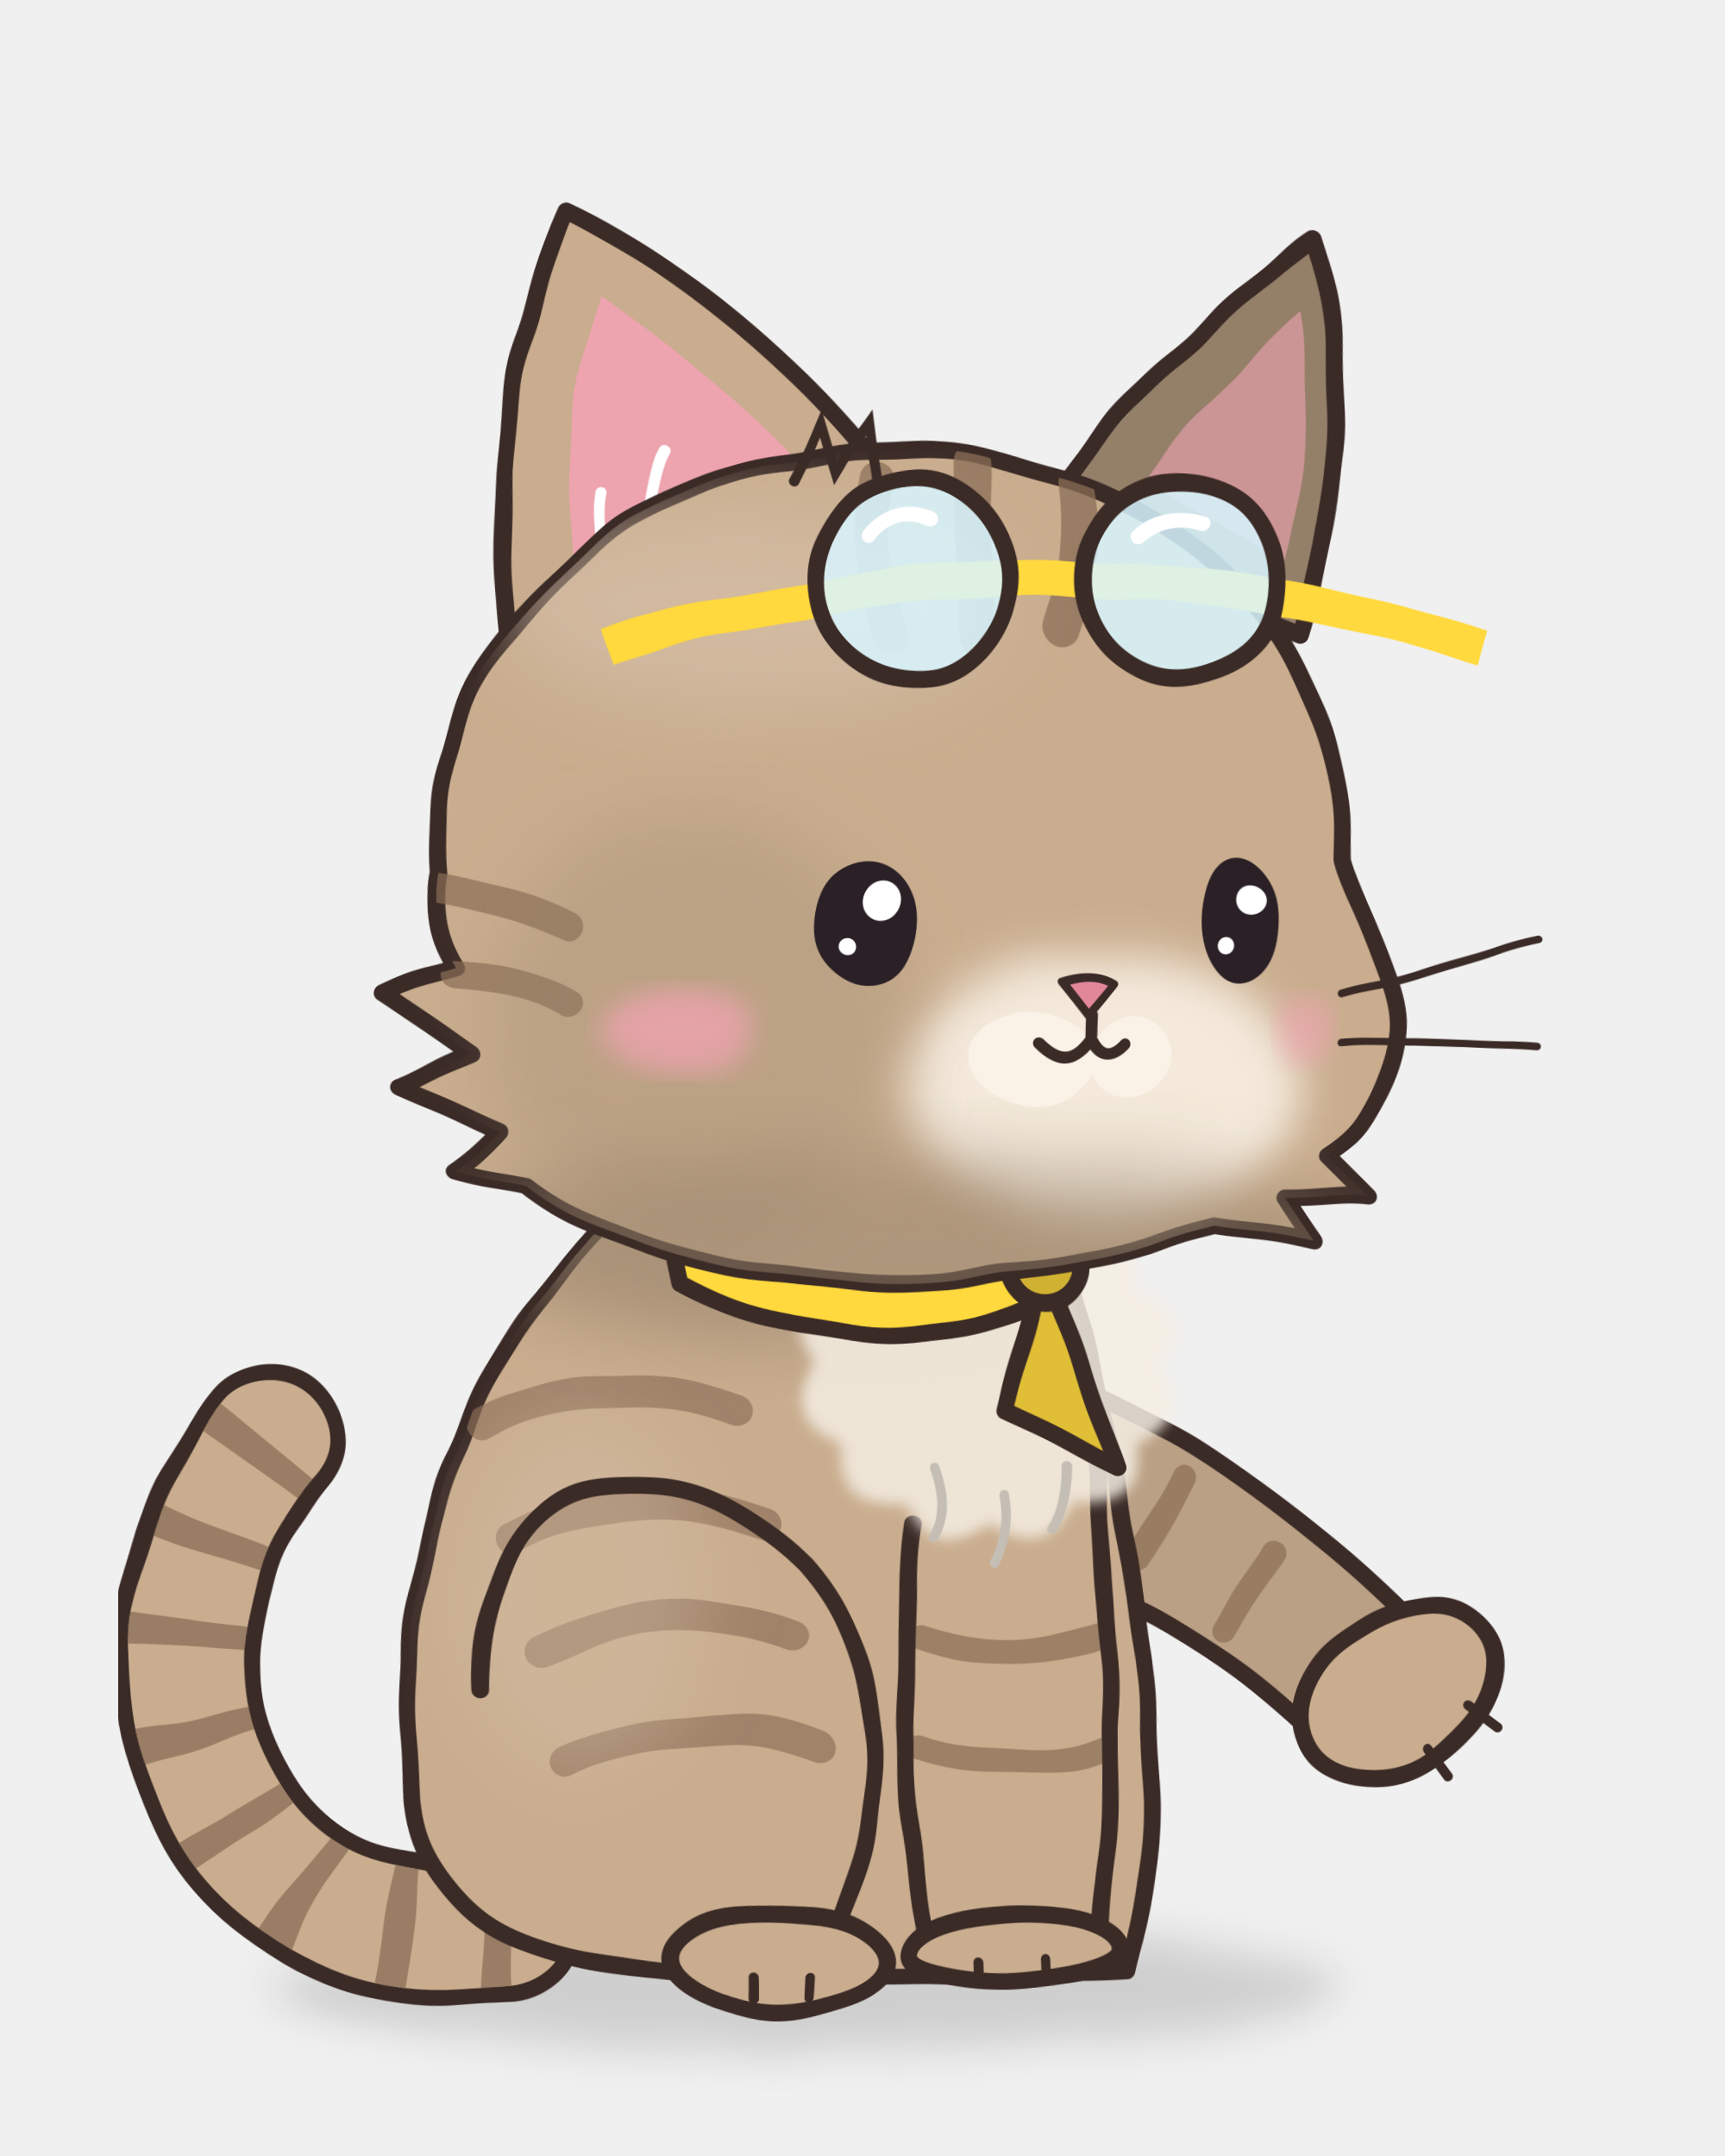
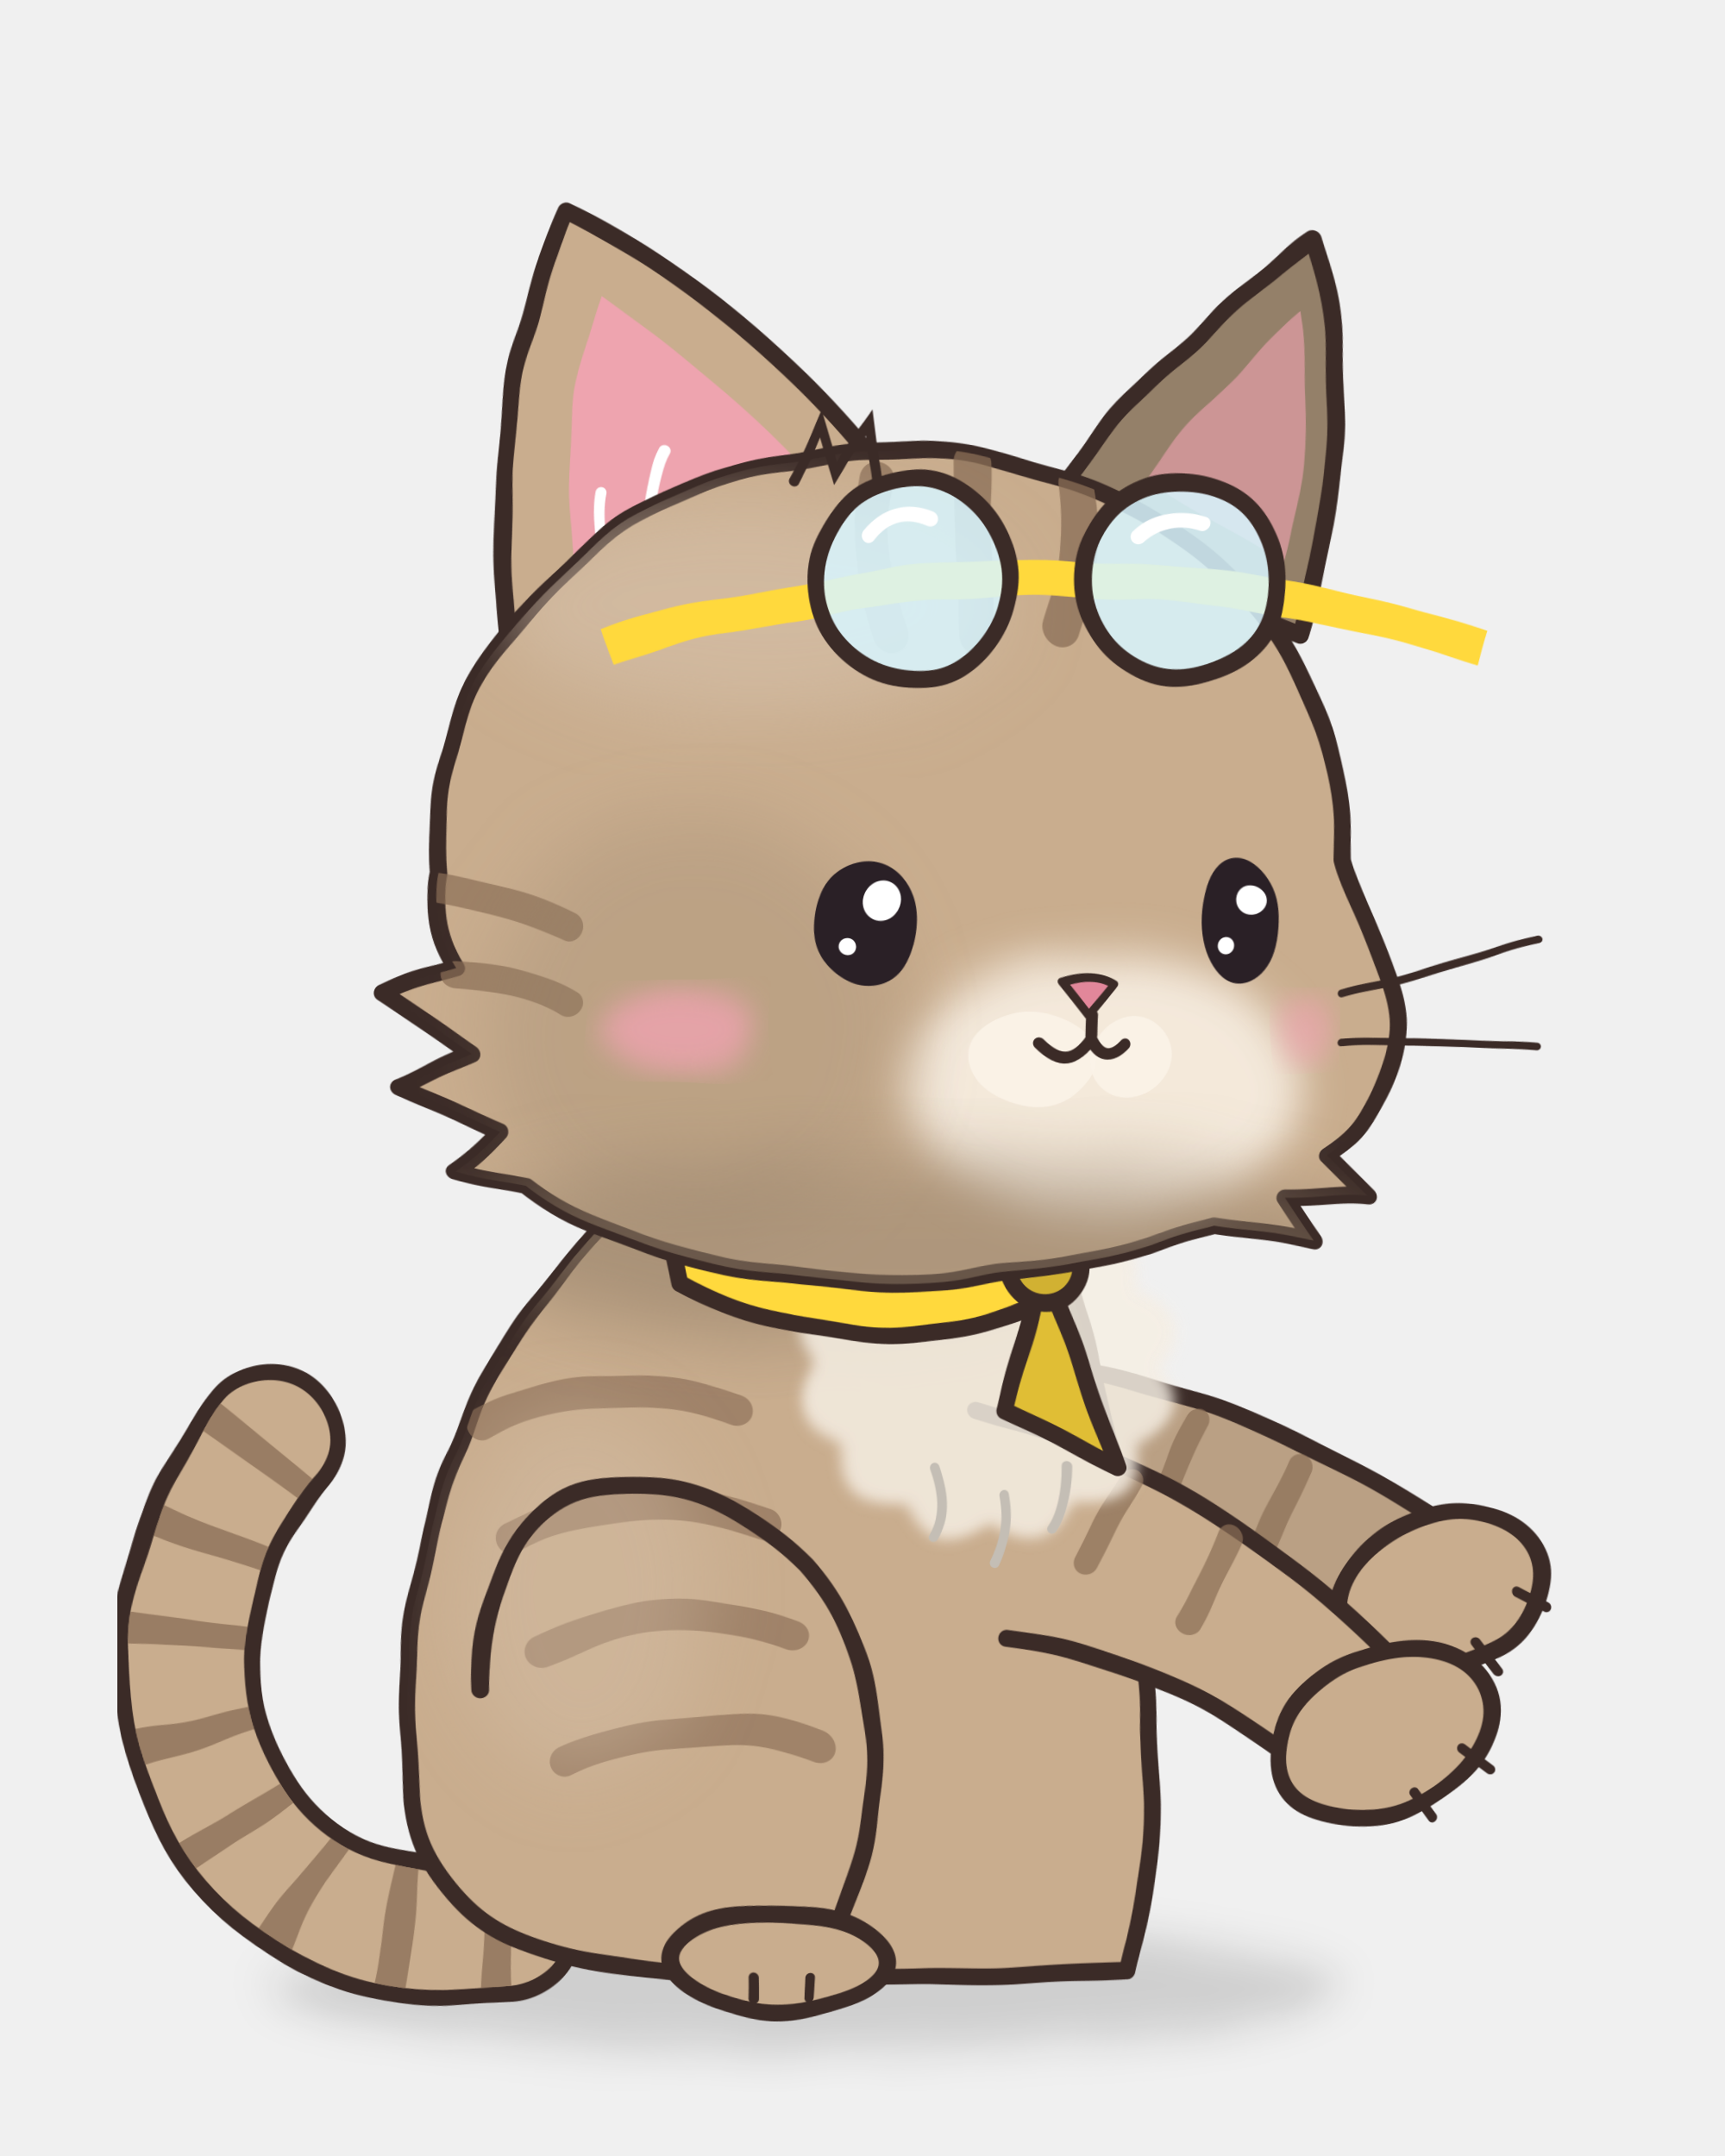
<svg xmlns="http://www.w3.org/2000/svg" viewBox="-104 -252 208 260">
  <defs>
    <filter id="ink" x="-5%" y="-5%" width="110%" height="110%">
      <feTurbulence type="fractalNoise" baseFrequency=".05" numOctaves="2" seed="3" result="n" />
      <feDisplacementMap in="SourceGraphic" in2="n" scale="2.2" />
    </filter>
    <filter id="pencil">
      <feTurbulence type="fractalNoise" baseFrequency="1.1 .35" numOctaves="2" seed="5" />
      <feColorMatrix values="0 0 0 0 .25  0 0 0 0 .2  0 0 0 0 .18  0 0 0 .22 -.02" />
      <feComposite in2="SourceGraphic" operator="in" />
    </filter>
    <filter id="blur1">
      <feGaussianBlur stdDeviation="1" />
    </filter>
    <filter id="blur2">
      <feGaussianBlur stdDeviation="2" />
    </filter>
    <filter id="blur3" x="-30%" y="-30%" width="160%" height="160%">
      <feGaussianBlur stdDeviation="3" />
    </filter>
    <filter id="blur4" x="-30%" y="-30%" width="160%" height="160%">
      <feGaussianBlur stdDeviation="5" />
    </filter>
  </defs>
  <g transform="translate(0 -150) scale(.85) translate(-120 -94)">
    <defs>
      <clipPath id="hsfrutigerwhitecalm">
        <path d="M60 98 C58 60 90 38 124 38 C160 38 188 60 188 96 C190 104 196 112 196 120 C196 128 192 134 186 138 L192 144 L180 144 L184 150 L170 148 C164 150 144 156 124 156 C102 156 82 150 72 142 L62 140 L68 134 L54 128 L64 123 L52 115 L62 111 C59 106 59 102 60 98 Z" />
      </clipPath>
      <clipPath id="bsfrutigerwhitecalm">
        <path d="M100 138 C68 150 52 194 56 228 C58 250 80 256 112 254 L158 254 C164 232 160 196 150 158 Z" />
      </clipPath>
    </defs>
    <g filter="url(#ink)">
      <ellipse cx="112" cy="256" rx="76" ry="9" fill="#000" opacity=".14" filter="url(#blur3)" />
      <path d="M70 248 C22 252 14 204 36 178" stroke="#3b2b27" stroke-width="21" fill="none" stroke-linecap="round" />
      <path d="M70 248 C22 252 14 204 36 178" stroke="#c9ad8e" stroke-width="16.5" fill="none" stroke-linecap="round" />
      <path d="M70 248 C22 252 14 204 36 178" stroke="#8a6d55" stroke-width="16.5" fill="none" stroke-dasharray="4 10" opacity=".75" />
-       <path d="M136 166 C160 172 182 188 198 204 L186 222 C172 208 156 198 138 196 Z" stroke="#3b2b27" stroke-width="2.4" stroke-linejoin="round" stroke-linecap="round" fill="#baa084" />
-       <path d="M166 184 l-7 11 M178 194 l-7 11" stroke="#8a6d55" stroke-width="3.5" stroke-linecap="round" opacity=".7" />
-       <ellipse cx="196" cy="214" rx="15" ry="10.5" stroke="#3b2b27" stroke-width="2.4" stroke-linejoin="round" stroke-linecap="round" fill="#c9ad8e" transform="rotate(-35 196 214)" />
-       <path d="M200 222 l3 4 M206 216 l4 3" stroke="#3b2b27" stroke-width="1.4" fill="none" stroke-linecap="round" />
+       <path d="M136 166 C160 168 184 178 202 190 L192 210 C176 200 158 194 138 196 Z" stroke="#3b2b27" stroke-width="2.4" stroke-linejoin="round" stroke-linecap="round" fill="#baa084" />
+       <path d="M168 176 l-6 12 M182 182 l-6 12" stroke="#8a6d55" stroke-width="3.5" stroke-linecap="round" opacity=".7" />
+       <ellipse cx="202" cy="200" rx="15" ry="10.5" stroke="#3b2b27" stroke-width="2.4" stroke-linejoin="round" stroke-linecap="round" fill="#c9ad8e" transform="rotate(-20 202 200)" />
+       <path d="M207 207 l3 4 M213 200 l4 2" stroke="#3b2b27" stroke-width="1.4" fill="none" stroke-linecap="round" />
      <path d="M100 138 C68 150 52 194 56 228 C58 250 80 256 112 254 L158 254 C164 232 160 196 150 158 Z" stroke="#3b2b27" stroke-width="2.4" stroke-linejoin="round" stroke-linecap="round" fill="#c9ad8e" />
      <g clip-path="url(#bsfrutigerwhitecalm)">
        <path d="M66 176 q18 -8 36 -2" stroke="#8a6d55" stroke-width="4.5" fill="none" stroke-linecap="round" opacity=".65" />
        <path d="M70 192 q18 -8 36 -2" stroke="#8a6d55" stroke-width="4.5" fill="none" stroke-linecap="round" opacity=".65" />
        <path d="M74 208 q18 -8 36 -2" stroke="#8a6d55" stroke-width="4.5" fill="none" stroke-linecap="round" opacity=".65" />
        <path d="M78 224 q18 -8 36 -2" stroke="#8a6d55" stroke-width="4.5" fill="none" stroke-linecap="round" opacity=".65" />
        <ellipse cx="110" cy="150" rx="44" ry="14" fill="#948069" opacity=".6" filter="url(#blur4)" />
        <ellipse cx="80" cy="200" rx="18" ry="26" fill="#d8c3ad" opacity=".35" filter="url(#blur4)" />
      </g>
      <path d="M66 214 C64 182 92 176 112 196 C126 212 124 240 112 252" fill="none" stroke="#3b2b27" stroke-width="2.4" stroke-linejoin="round" stroke-linecap="round" />
      <ellipse cx="108" cy="252" rx="15" ry="7" stroke="#3b2b27" stroke-width="2.4" stroke-linejoin="round" stroke-linecap="round" fill="#c9ad8e" />
      <path d="M104 254 v3 M112 254 v3" stroke="#3b2b27" stroke-width="1.4" fill="none" stroke-linecap="round" />
-       <path d="M128 176 C125 206 126 234 129 251 L154 251 C155 232 156 202 152 172 Z" fill="#c9ad8e" />
-       <path d="M128 206 q12 4 26 0 M128 222 q12 4 26 0" stroke="#8a6d55" stroke-width="3.5" fill="none" stroke-linecap="round" opacity=".7" />
-       <path d="M127 190 C125 210 126 234 129 251" fill="none" stroke="#3b2b27" stroke-width="2.4" stroke-linejoin="round" stroke-linecap="round" />
-       <path d="M152 172 C156 202 155 232 154 251" fill="none" stroke="#3b2b27" stroke-width="2.4" stroke-linejoin="round" stroke-linecap="round" />
-       <path d="M126 251 C126 244 157 244 157 251 C157 256 126 256 126 251 Z" stroke="#3b2b27" stroke-width="2.4" stroke-linejoin="round" stroke-linecap="round" fill="#c9ad8e" />
-       <path d="M136 252 v3 M146 252 v3" stroke="#3b2b27" stroke-width="1.4" fill="none" stroke-linecap="round" />
+       <path d="M120 170 C148 176 174 190 194 208 L184 226 C166 212 146 206 124 202 Z" fill="#c9ad8e" />
+       <path d="M136 174 C158 180 178 192 194 208" fill="none" stroke="#3b2b27" stroke-width="2.4" stroke-linejoin="round" stroke-linecap="round" />
+       <path d="M184 226 C170 214 154 208 140 206" fill="none" stroke="#3b2b27" stroke-width="2.4" stroke-linejoin="round" stroke-linecap="round" />
+       <path d="M158 184 l-6 12 M172 192 l-6 12" stroke="#8a6d55" stroke-width="3.5" stroke-linecap="round" opacity=".7" />
+       <ellipse cx="194" cy="220" rx="16" ry="11" stroke="#3b2b27" stroke-width="2.4" stroke-linejoin="round" stroke-linecap="round" fill="#c9ad8e" transform="rotate(-25 194 220)" />
+       <path d="M198 228 l3 4 M205 222 l4 3" stroke="#3b2b27" stroke-width="1.4" fill="none" stroke-linecap="round" />
      <path d="M162.0 168.0 Q167.9 175.5 158.8 179.0 Q159.9 188.5 150.0 187.1 Q146.0 196.0 138.0 190.0 Q130.0 196.0 126.0 187.1 Q116.1 188.5 117.2 179.0 Q108.1 175.5 114.0 168.0 Q108.1 160.5 117.2 157.0 Q116.1 147.5 126.0 148.9 Q130.0 140.0 138.0 146.0 Q146.0 140.0 150.0 148.9 Q159.9 147.5 158.8 157.0 Q167.9 160.5 162.0 168.0Z" fill="#f5eee3" opacity="0.85" filter="url(#blur1)" />
      <path d="M130 182 q2 6 0 10 M140 186 q1 6 -1 10 M149 182 q0 6 -2 9" stroke="#c4beb5" stroke-width="1.4" fill="none" stroke-linecap="round" />
      <path d="M92 144 Q122 160 150 148 L148 158 Q120 170 94 156 Z" stroke="#3b2b27" stroke-width="2.4" stroke-linejoin="round" stroke-linecap="round" fill="#ffd93d" />
      <path d="M146 154 L156 182 L140 174 Z" stroke="#3b2b27" stroke-width="2.4" stroke-linejoin="round" stroke-linecap="round" fill="#e0be35" />
      <circle cx="146" cy="154" r="5" stroke="#3b2b27" stroke-width="2.4" stroke-linejoin="round" stroke-linecap="round" fill="#d1b132" />
      <path d="M144 48 C156 32 170 18 184 8 C189 26 188 46 182 64 Z" stroke="#3b2b27" stroke-width="2.4" stroke-linejoin="round" stroke-linecap="round" fill="#948069" />
      <path d="M160 42 C168 32 176 24 182 18 C184 32 183 44 180 54 Z" fill="#f2a3b3" opacity=".6" />
      <path d="M72 78 C66 54 68 28 78 4 C98 14 116 30 128 48 Z" stroke="#3b2b27" stroke-width="2.4" stroke-linejoin="round" stroke-linecap="round" fill="#c9ad8e" />
      <path d="M80 66 C77 48 78 30 83 16 C97 26 109 36 118 48 Z" fill="#f2a3b3" opacity=".9" />
      <path d="M90 56 q-1 -12 2 -18 M97 58 q0 -10 4 -15 M84 58 q-2 -9 -1 -14" stroke="#fff" stroke-width="1.6" fill="none" stroke-linecap="round" />
      <path d="M60 98 C58 60 90 38 124 38 C160 38 188 60 188 96 C190 104 196 112 196 120 C196 128 192 134 186 138 L192 144 L180 144 L184 150 L170 148 C164 150 144 156 124 156 C102 156 82 150 72 142 L62 140 L68 134 L54 128 L64 123 L52 115 L62 111 C59 106 59 102 60 98 Z" stroke="#3b2b27" stroke-width="2.4" stroke-linejoin="round" stroke-linecap="round" fill="#c9ad8e" />
      <g clip-path="url(#hsfrutigerwhitecalm)">
        <path d="M122 42 q-2 10 2 22 M136 40 v24 M150 42 q2 10 -2 21" stroke="#8a6d55" stroke-width="5" fill="none" stroke-linecap="round" opacity=".75" />
        <path d="M60 100 q10 1 18 5 M62 112 q10 0 16 4" stroke="#8a6d55" stroke-width="4" fill="none" stroke-linecap="round" opacity=".7" />
        <ellipse cx="154.031" cy="128" rx="28" ry="19" fill="#fbf3e8" opacity=".85" filter="url(#blur3)" />
        <ellipse cx="104" cy="60" rx="36" ry="15" fill="#d8c3ad" opacity=".55" filter="url(#blur4)" />
        <ellipse cx="96" cy="120" rx="30" ry="30" fill="#948069" opacity=".25" filter="url(#blur4)" />
        <ellipse cx="124" cy="152" rx="70" ry="14" fill="#948069" opacity=".5" filter="url(#blur4)" />
      </g>
      <path d="M110 42 l4 -8 l2 7 l5 -7 l1 8" stroke="#3b2b27" stroke-width="1.4" fill="none" stroke-linecap="round" />
      <ellipse cx="120.65" cy="105" rx="7.6" ry="8.74" fill="#2a2026" />
      <circle cx="122.93" cy="101.96" r="2.888" fill="#fff" />
      <circle cx="117.99" cy="108.42" r="1.216" fill="#fff" />
      <ellipse cx="173.737" cy="105" rx="5.5" ry="8.74" fill="#2a2026" />
      <circle cx="175.387" cy="101.96" r="2.09" fill="#fff" />
      <circle cx="171.812" cy="108.42" r="1.216" fill="#fff" />
      <ellipse cx="93.954" cy="120" rx="11" ry="6" fill="#f2a3b3" opacity=".75" filter="url(#blur2)" />
      <ellipse cx="182.868" cy="120" rx="4" ry="5" fill="#f2a3b3" opacity=".6" filter="url(#blur2)" />
      <ellipse cx="144.031" cy="124" rx="9" ry="6.5" fill="#fbf3e8" opacity=".9" />
      <ellipse cx="158.031" cy="124" rx="6" ry="6" fill="#fbf3e8" opacity=".9" />
      <path d="M148.031 113 Q152.031 111 155.031 113 L151.531 117.5 Z" fill="#e2879a" stroke="#3b2b27" stroke-width="1.2" stroke-linejoin="round" />
      <path d="M152.031 117.5 v3 M145.031 122 Q149.031 126 152.031 121 Q154.031 125 157.031 122" stroke="#3b2b27" fill="none" stroke-linecap="round" stroke-linejoin="round" stroke-width="1.7" />
      <path d="M188 115 q14 -3.2 28 -7.6" stroke="#3b2b27" stroke-width="1.1" fill="none" stroke-linecap="round" />
      <path d="M188 122 q14 -0.4 28 0.8" stroke="#3b2b27" stroke-width="1.1" fill="none" stroke-linecap="round" />
      <g transform="translate(26 0)">
        <path d="M58 66 Q120 46 182 66" stroke="#ffd93d" stroke-width="5" fill="none" />
        <circle cx="101" cy="56" r="14" stroke="#3b2b27" stroke-width="2.4" stroke-linejoin="round" stroke-linecap="round" fill="#d8f6ff" fill-opacity=".85" />
        <circle cx="139" cy="56" r="14" stroke="#3b2b27" stroke-width="2.4" stroke-linejoin="round" stroke-linecap="round" fill="#d8f6ff" fill-opacity=".85" />
        <path d="M95 50 q4 -4 9 -2 M133 50 q4 -4 9 -2" stroke="#fff" stroke-width="2.2" fill="none" stroke-linecap="round" />
      </g>
    </g>
  </g>
</svg>
